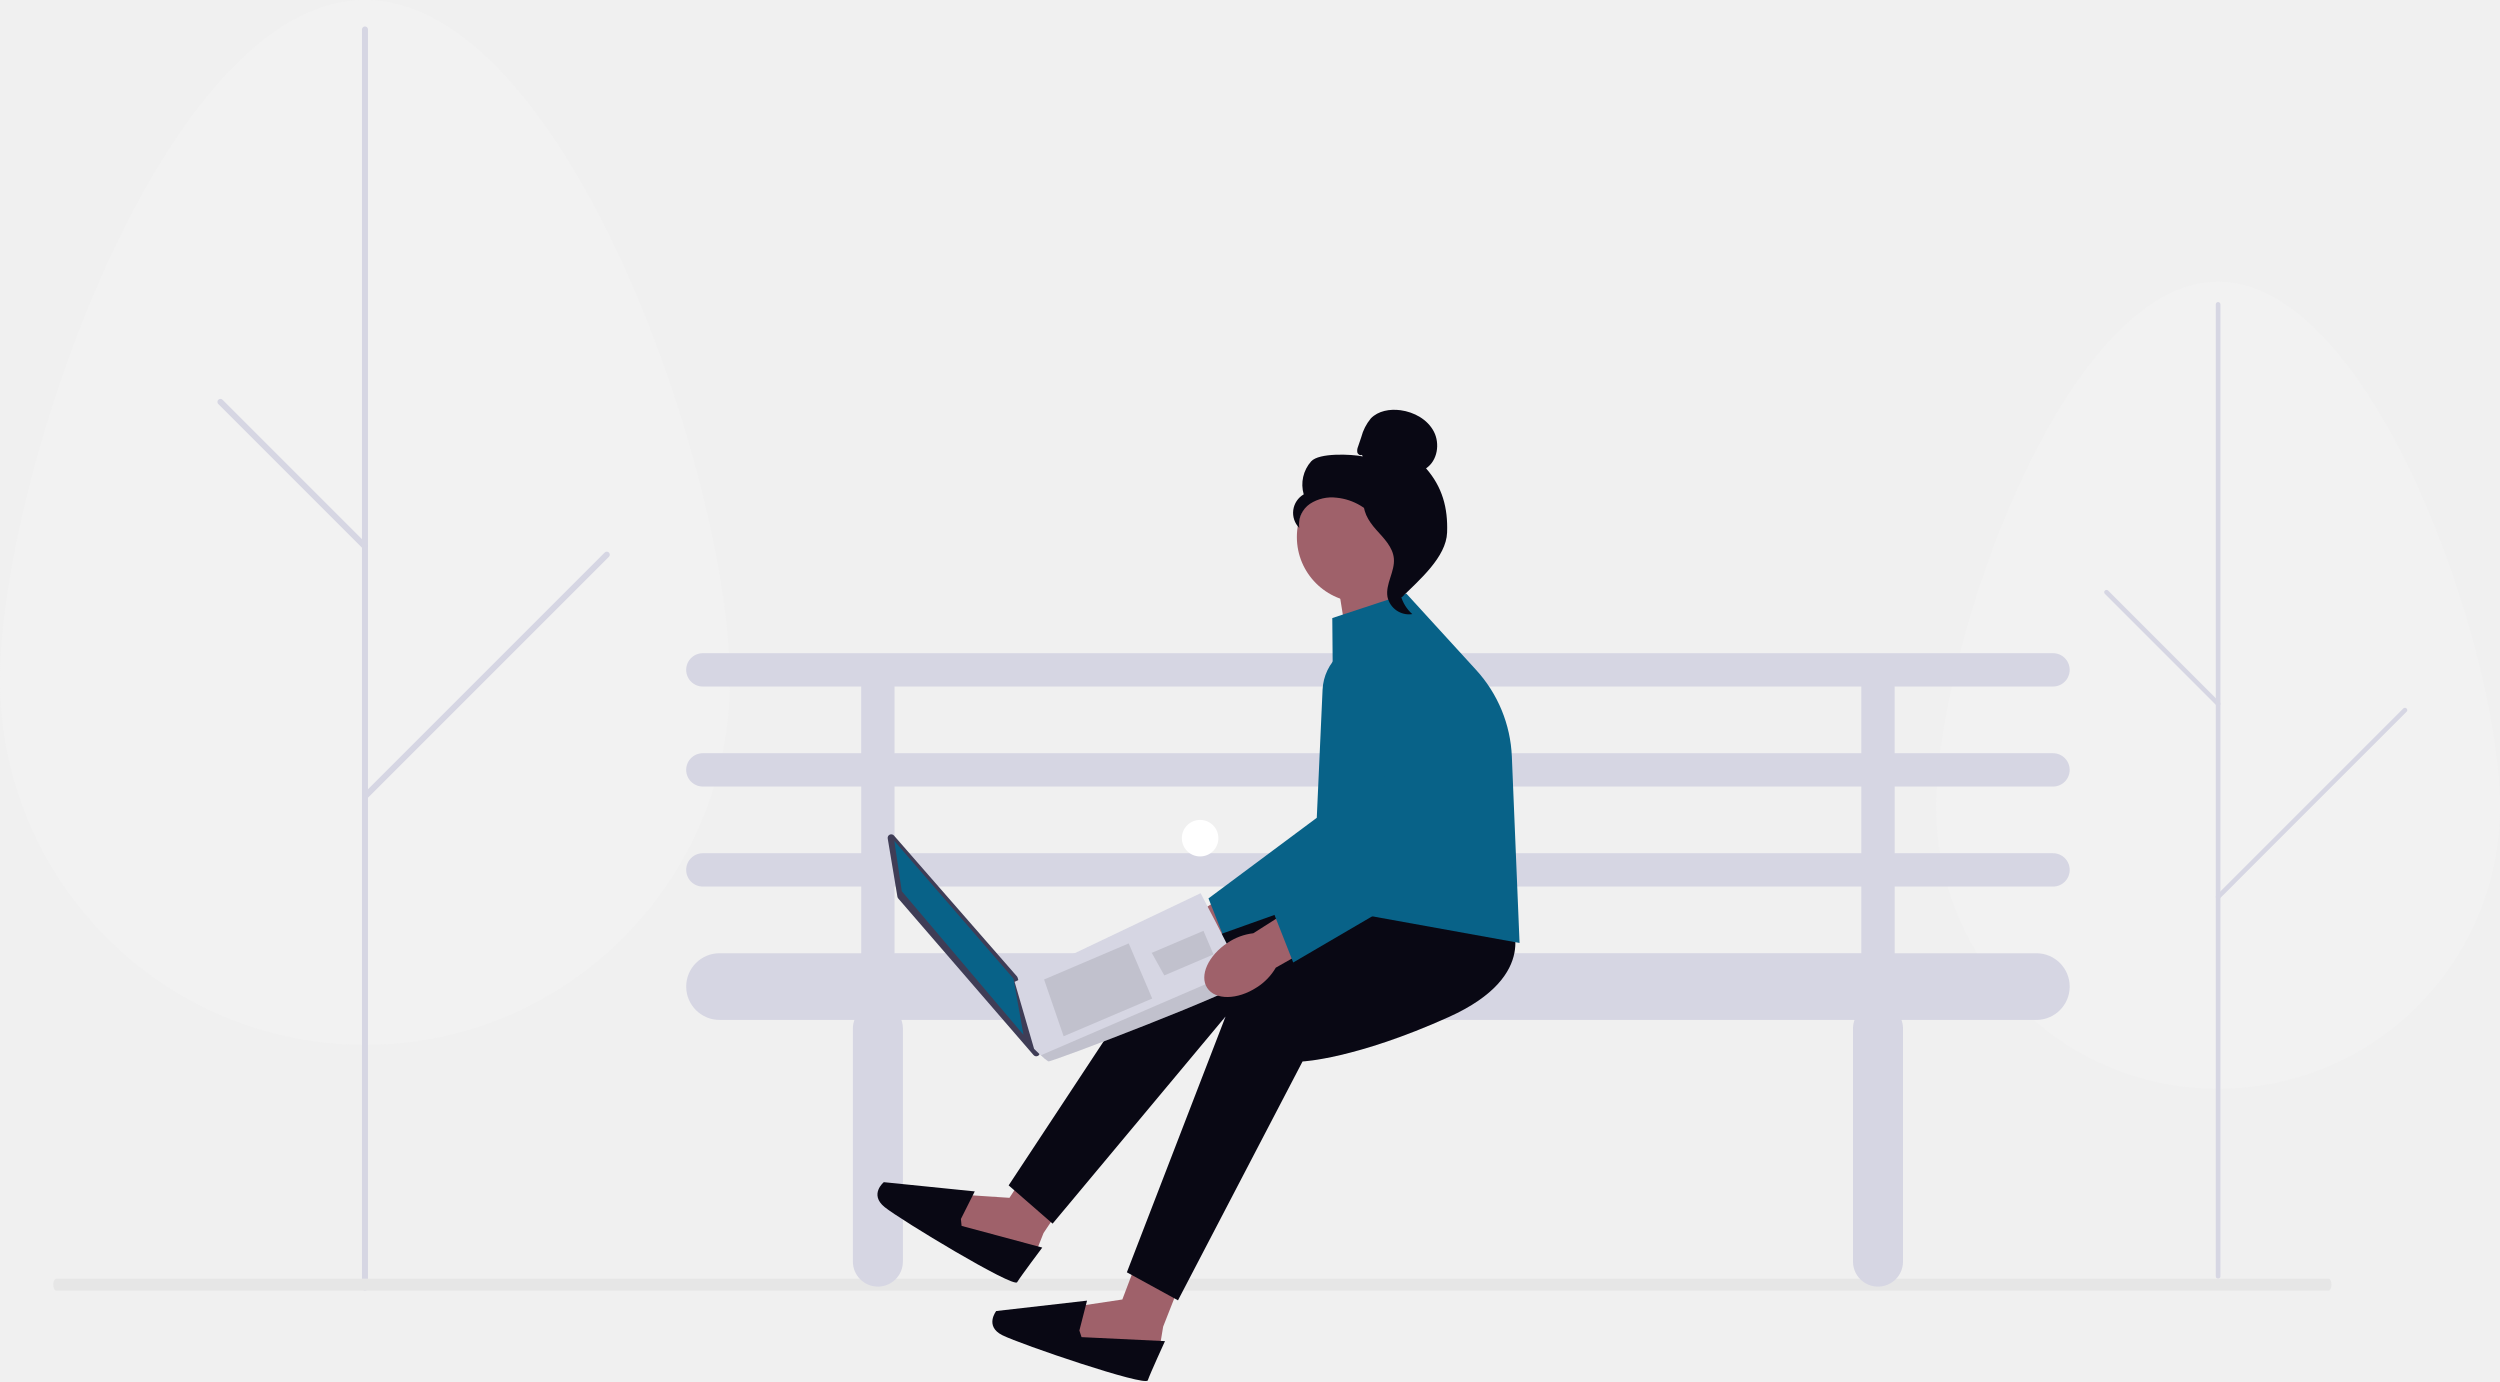
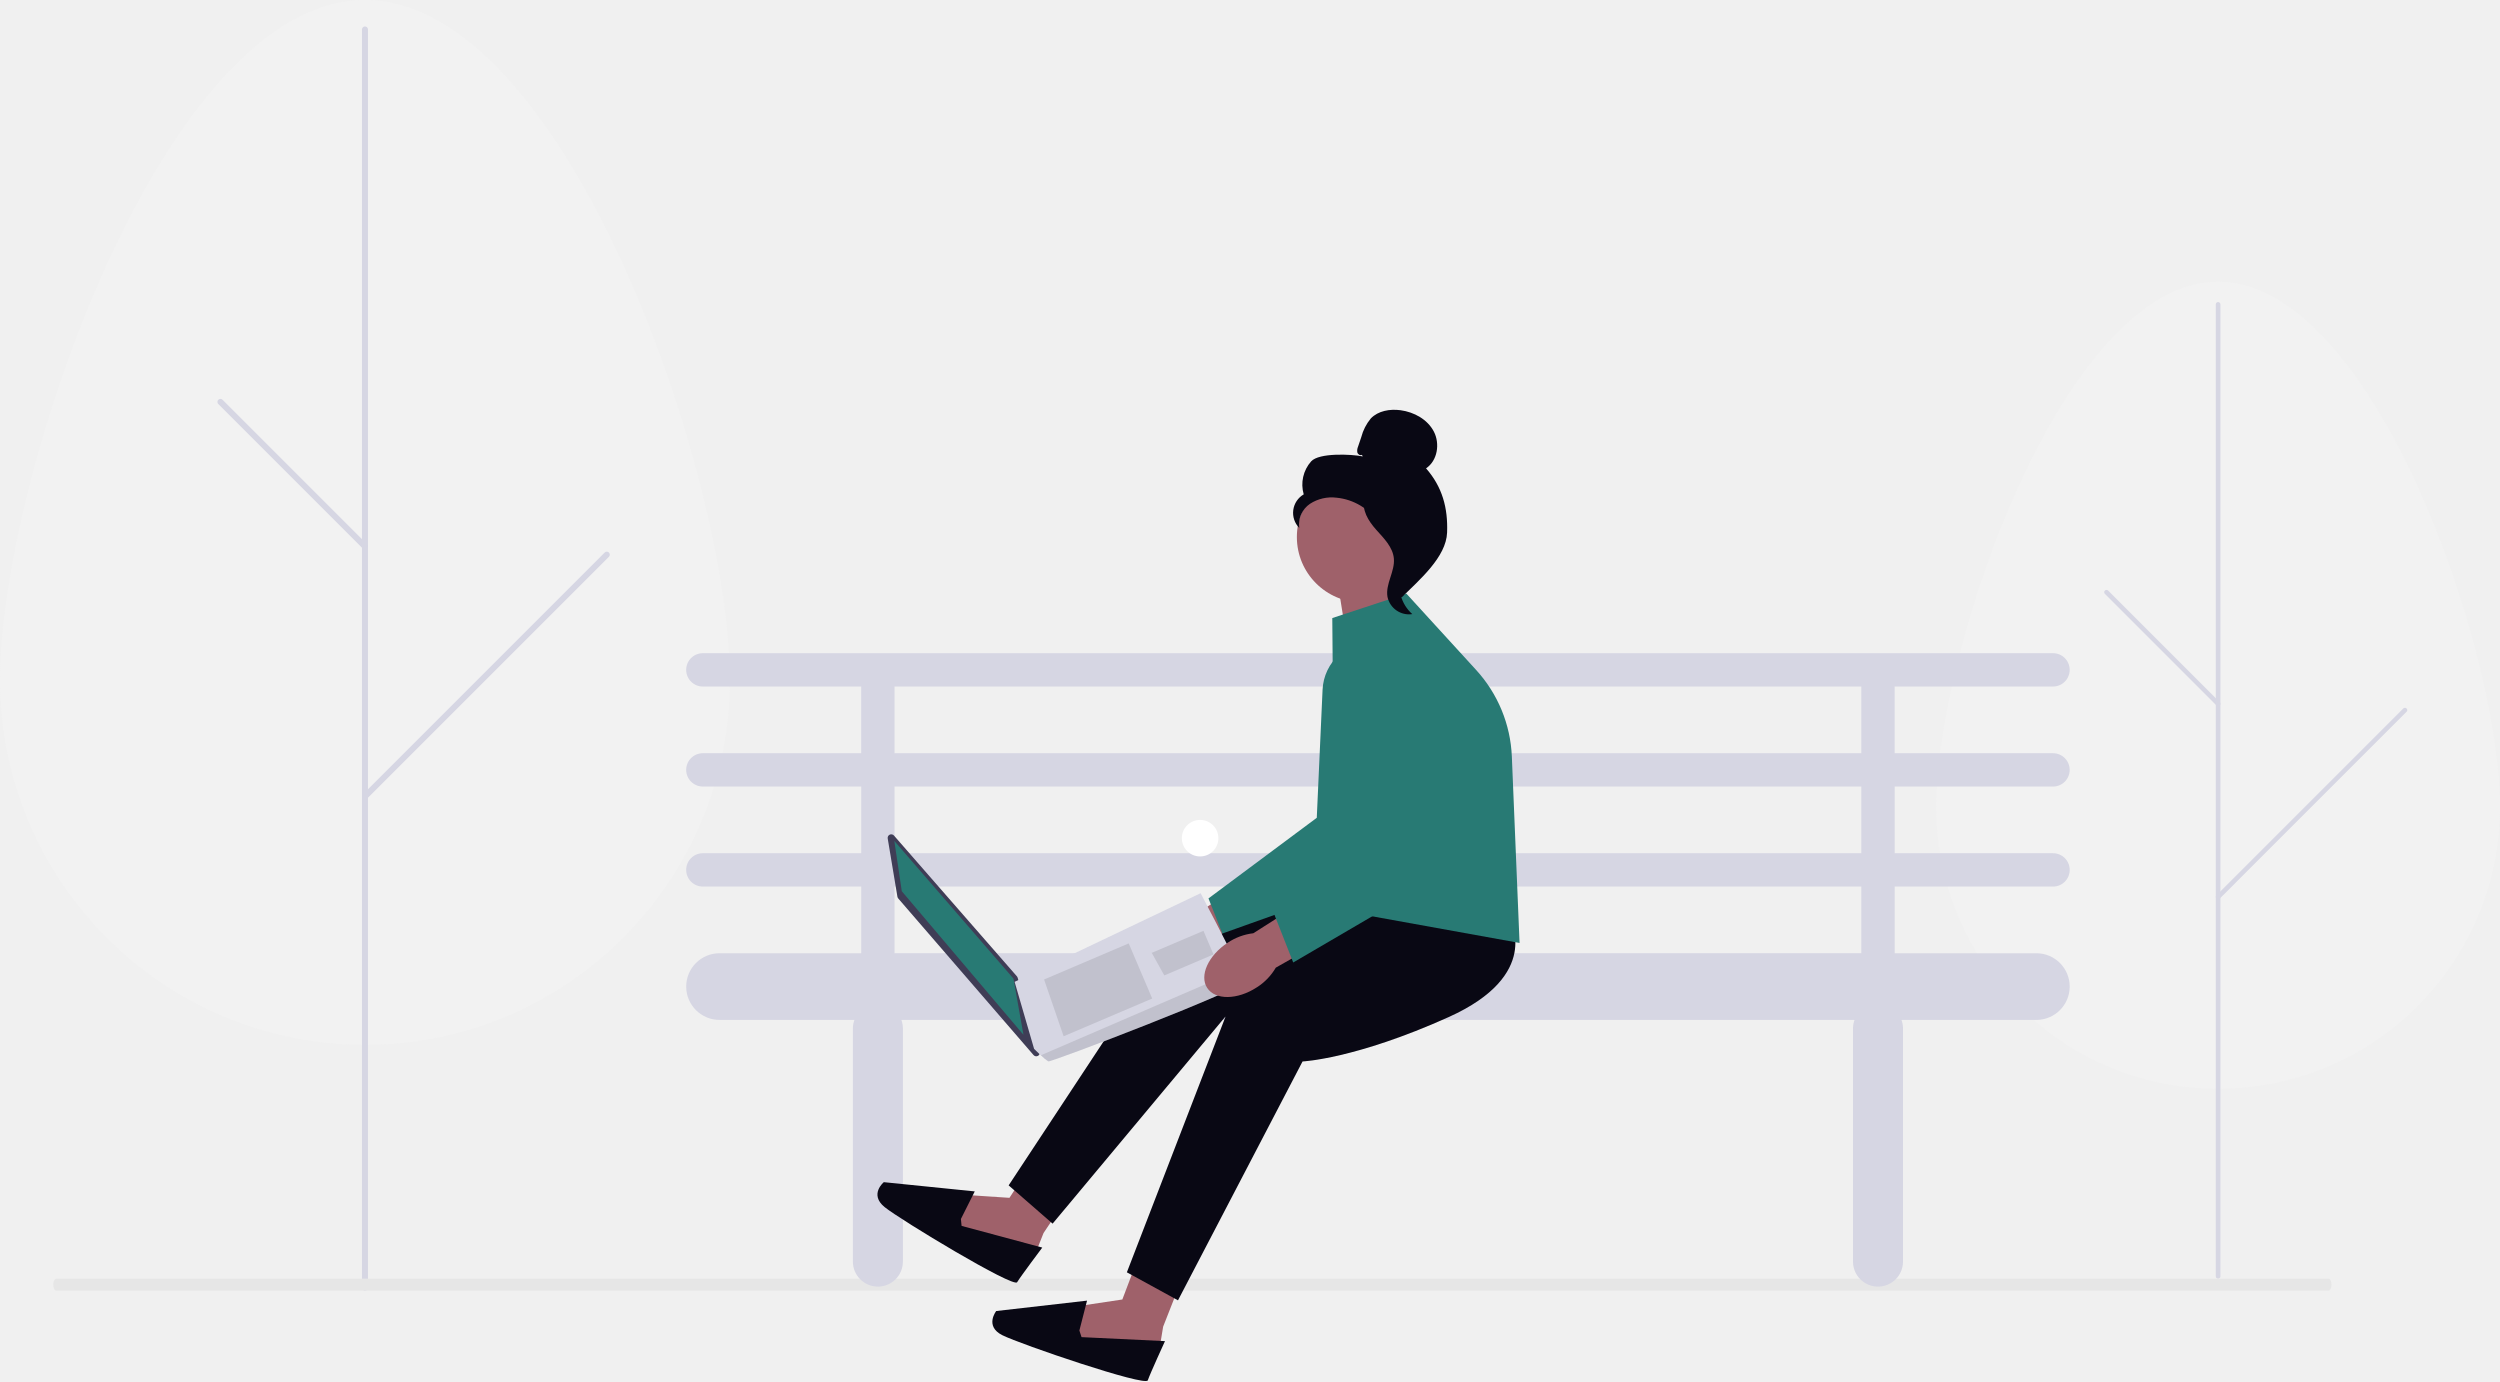
<svg xmlns="http://www.w3.org/2000/svg" width="799.403" height="441.595" viewBox="0 0 799.403 441.595" role="img" artist="Katerina Limpitsouni" source="https://undraw.co/">
  <g transform="translate(-864.885 -546.821)">
    <g transform="translate(1484.002 636.904)">
      <path d="M426.536,420.89a.845.845,0,0,1-.6-.248l-40.791-40.763a.847.847,0,1,1,1.2-1.2l40.791,40.763a.847.847,0,0,1-.6,1.446Z" transform="translate(-294.63 -280.644)" fill="#d6d6e3" />
      <path d="M218.052,303.8c0-49.785,40.358-167.923,90.143-167.923S398.339,254.019,398.339,303.8a90.143,90.143,0,1,1-180.286,0Z" transform="translate(-218.052 -135.882)" fill="#f2f2f2" />
      <path d="M339.407,549.284a.741.741,0,0,1-.741-.741V237.757a.741.741,0,0,1,1.482,0V548.543A.741.741,0,0,1,339.407,549.284Z" transform="translate(-249.265 -230.507)" fill="#d6d6e3" />
      <path d="M326.951,305.988a.739.739,0,0,1-.524-.217l-35.679-35.679a.741.741,0,1,1,1.048-1.048l35.678,35.679a.741.741,0,0,1-.524,1.265Z" transform="translate(-236.809 -170.285)" fill="#d6d6e3" />
      <path d="M339.407,380.915a.741.741,0,0,1-.524-1.265l59.75-59.751a.741.741,0,1,1,1.048,1.048L339.931,380.7a.739.739,0,0,1-.524.217Z" transform="translate(-249.265 -183.442)" fill="#d6d6e3" />
    </g>
    <g transform="translate(864.885 546.821)">
      <path d="M218.052,353.275c0-64.452,52.249-217.394,116.7-217.394s116.7,152.942,116.7,217.394a116.7,116.7,0,1,1-233.4,0Z" transform="translate(-218.052 -135.882)" fill="#f2f2f2" />
      <path d="M339.626,641.281a.96.96,0,0,1-.96-.96V237.975a.96.96,0,0,1,1.919,0V640.321A.96.96,0,0,1,339.626,641.281Z" transform="translate(-222.925 -228.588)" fill="#d6d6e3" />
      <path d="M337.681,316.936a.956.956,0,0,1-.678-.281l-46.19-46.19a.96.96,0,1,1,1.357-1.357l46.19,46.19a.96.96,0,0,1-.679,1.638Z" transform="translate(-220.981 -141.252)" fill="#d6d6e3" />
      <path d="M339.626,398.954a.96.96,0,0,1-.679-1.638L416.3,319.962a.96.96,0,0,1,1.357,1.357L340.3,398.673A.957.957,0,0,1,339.626,398.954Z" transform="translate(-222.925 -143.307)" fill="#d6d6e3" />
    </g>
    <path d="M964.46,660.877H237.926c-.54,0-.978-.858-.978-1.917s.438-1.916.978-1.916H964.46c.54,0,.978.858.978,1.916S965,660.877,964.46,660.877Z" transform="translate(644.968 298.636)" fill="#e6e6e6" />
    <path d="M1144.484,601.583a5.33,5.33,0,0,0,0-10.66h-50.635V569.6h50.635a5.33,5.33,0,0,0,0-10.66H712.758a5.33,5.33,0,1,0,0,10.66h50.634v21.32H712.758a5.33,5.33,0,0,0,0,10.66h50.635V622.9H712.758a5.33,5.33,0,0,0,0,10.66h50.635v21.32h-45.3a10.66,10.66,0,1,0,0,21.32h43.129a7.95,7.95,0,0,0-.489,2.665v74.619a7.995,7.995,0,1,0,15.99,0V678.868a7.941,7.941,0,0,0-.489-2.665h304.786a7.947,7.947,0,0,0-.489,2.665v74.619a7.995,7.995,0,1,0,15.99,0V678.868a7.949,7.949,0,0,0-.489-2.665h43.129a10.66,10.66,0,1,0,0-21.32h-45.3v-21.32h50.635a5.33,5.33,0,0,0,0-10.66h-50.634v-21.32ZM774.052,569.6h309.137v21.32H774.052Zm309.137,85.279H774.052v-21.32h309.137Zm0-31.98H774.052v-21.32h309.137Z" transform="translate(376.872 196.748)" fill="#d6d6e3" />
    <circle cx="5.841" cy="5.841" r="5.841" transform="translate(1242.793 808.997)" fill="#fff" />
    <path d="M603.968,80.8l-2.71-16.942,18.3-7.454,2.711,25.757Z" transform="translate(691.24 668.447)" fill="#9f616a" />
    <path d="M667.546,231.924c-6.19,4.048-13.289,4.136-15.87.2s.354-10.413,6.546-14.46a18.507,18.507,0,0,1,8.2-3.033l26.436-16.821,7.628,12.576-26.872,15.246A18.508,18.508,0,0,1,667.546,231.924Z" transform="translate(578.389 626.008)" fill="#9f616a" />
-     <path d="M646.077,95.367h0a15.99,15.99,0,0,1,14.287,19.471l-11.031,48.692L598.559,193.21l-6.25-15.883,34.628-25.776,1.854-40.97a15.99,15.99,0,0,1,17.287-15.214Z" transform="translate(659.001 656.771)" fill="#086288" />
+     <path d="M646.077,95.367h0a15.99,15.99,0,0,1,14.287,19.471l-11.031,48.692L598.559,193.21l-6.25-15.883,34.628-25.776,1.854-40.97a15.99,15.99,0,0,1,17.287-15.214Z" transform="translate(659.001 656.771)" fill="#287a74" />
    <path d="M791.134,340.559l-10.756,16.078-2,5.038-5.9,3.729L750.12,355.024l4.845-10.605,14.518.958,5.966-9.153Z" transform="translate(418.19 584.461)" fill="#9f616a" />
    <path d="M792.763,353.913l.222,2.217,25.8,6.937s-6.888,9.167-8.04,11.074-37.391-19.977-42.383-24.032-.247-7.958-.247-7.958l29.078,2.952-4.427,8.817h0Z" transform="translate(379.379 582.682)" fill="#090814" />
    <path d="M716.219,210.2l2.863,6.772s6.248,19.267-25.776,26.037-48.683,3.906-48.683,3.906l-55.2,66.133-14.055-12.237,43.977-66.675a24.206,24.206,0,0,1,12.066-9.468l66.246-23.655Z" transform="translate(612.044 625.048)" fill="#090814" />
    <path d="M737.718,382.058l-7.075,18.005-.882,5.349-4.965,4.9-24.062-5.374,2.471-11.4,14.389-2.159,3.878-10.214Z" transform="translate(506.17 570.971)" fill="#9f616a" />
    <path d="M737.832,405.831l.69,2.118,26.681,1.278s-4.775,10.424-5.494,12.534-40.79-11.546-46.532-14.439-1.937-7.722-1.937-7.722l29.04-3.322Z" transform="translate(472.197 566.435)" fill="#090814" />
    <path d="M668.2,213.933l4.241,6.006s10.213,17.493-19.633,30.933-46.737,14.2-46.737,14.2l-39.829,76.381-16.345-8.96,31.662-82.061,30.863-28.32,55.78-8.178Z" transform="translate(675.317 621.166)" fill="#090814" />
-     <path d="M547.987,81.055l23.694-7.811L594,97.675a43.712,43.712,0,0,1,11.4,27.678l2.466,59.59-59.1-10.676-.781-93.212Z" transform="translate(742.915 663.395)" fill="#086288" />
+     <path d="M547.987,81.055l23.694-7.811L594,97.675a43.712,43.712,0,0,1,11.4,27.678l2.466,59.59-59.1-10.676-.781-93.212Z" transform="translate(742.915 663.395)" fill="#287a74" />
    <circle cx="20.927" cy="20.927" r="20.927" transform="translate(1279.573 697.614)" fill="#9f616a" />
    <path d="M529.845,399.028h-.023a.82.82,0,0,1,.349,0A1.611,1.611,0,0,0,529.845,399.028Z" transform="translate(833.328 565.616)" fill="#fff" />
    <path d="M535.126,357.594c.176.061.256.091.273.1l-.266-.1Z" transform="translate(824.39 578.047)" fill="#fff" />
    <path d="M535.58,337.5l.076-.026c-.317.226-.346.169-.212.088.047-.019.084-.04.128-.06Z" transform="translate(823.962 584.087)" fill="#fff" />
    <path d="M436.972,14.413c-.546.318-1.278-.164-1.458-.774a3.194,3.194,0,0,1,.227-1.858c.342-1.011.676-2.012,1.022-3.023a15.544,15.544,0,0,1,3.055-5.989c2.363-2.461,6.133-3.088,9.509-2.632,4.344.586,8.629,2.939,10.65,6.828s1.158,9.328-2.493,11.755c5.207,5.965,7.015,12.614,6.73,20.517S455.309,54.427,449.687,60c-1.255-.758-2.4-4.327-1.7-5.622s-.3-2.794.555-3.993,1.573.709.709-.48c-.546-.75,1.581-2.469.774-2.917-3.919-2.172-5.223-7.056-7.683-10.8A18.386,18.386,0,0,0,428.9,28.111a12.719,12.719,0,0,0-8.523,1.947,7.986,7.986,0,0,0-3.438,7.716,6.853,6.853,0,0,1,1.426-10.733,11.187,11.187,0,0,1,2.379-10.552c2.534-2.794,12.81-2.314,16.509-1.581l-.285-.489h0l.008-.008Z" transform="translate(863.397 677.857)" fill="#090814" />
    <path d="M428.65,34.63c4.9.529,8.433,4.775,11.423,8.689,1.719,2.257,3.528,4.751,3.479,7.594-.041,2.869-1.964,5.337-2.884,8.05A12.139,12.139,0,0,0,444.2,71.747a7.042,7.042,0,0,1-7.944-5.516c-.709-4.114,2.412-8.091,2.044-12.255-.326-3.667-3.219-6.486-5.671-9.232s-4.766-6.38-3.634-9.884l-.342-.236h0Z" transform="translate(872.291 671.445)" fill="#090814" />
    <g transform="matrix(0.946, -0.326, 0.326, 0.946, 1145.452, 815.06)">
      <path d="M3.148.953.016,19.553a1.145,1.145,0,0,0,.067.616L24.66,81.574a1.145,1.145,0,0,0,2.207-.377l1.041-24.676a1.145,1.145,0,0,0-.084-.479L5.338.713a1.145,1.145,0,0,0-2.19.241Z" transform="translate(0 0)" fill="#3f3d56" />
-       <path d="M2.977,0,0,15.979,21.809,72.014l2.83-18.025Z" transform="translate(1.911 2.381)" fill="#086288" />
+       <path d="M2.977,0,0,15.979,21.809,72.014l2.83-18.025Z" transform="translate(1.911 2.381)" fill="#287a74" />
      <path d="M70.55,31.231c-.506,2.095-66.923,4.362-67.613,3.729a14.974,14.974,0,0,1-1.6-2.622C.645,31.018,0,29.7,0,29.7L1.092,7.416,66.518,0s2.9,18.593,3.8,27.135A21.744,21.744,0,0,1,70.55,31.231Z" transform="translate(25.472 50.058)" fill="#d6d6e3" />
      <path d="M.006,2.089,0,21.281,30.694,19.1,29.336,0Z" transform="translate(35.703 57.746)" opacity="0.1" style="isolation:isolate" />
      <path d="M.185,1.261,0,1.238,1.449,9.4,18.5,8.185,17.923,0Z" transform="translate(71.007 61.724)" opacity="0.1" style="isolation:isolate" />
      <path d="M69.07,4.1c-.5,2.095-66.788,4.362-67.475,3.728A14.98,14.98,0,0,1,0,5.2L68.841,0A21.791,21.791,0,0,1,69.07,4.1Z" transform="translate(26.893 77.193)" opacity="0.1" style="isolation:isolate" />
    </g>
    <path d="M637.764,238.5c-6.19,4.048-13.289,4.136-15.87.2s.354-10.413,6.546-14.46a18.506,18.506,0,0,1,8.2-3.033l26.44-16.819,7.628,12.576L643.83,232.208a18.508,18.508,0,0,1-6.067,6.3Z" transform="translate(629.009 624.032)" fill="#9f616a" />
-     <path d="M616.3,101.946h0a15.99,15.99,0,0,1,14.287,19.471L619.55,170.109l-50.772,29.682-6.248-15.883,34.627-25.776,1.854-40.97a15.99,15.99,0,0,1,17.283-15.214h0Z" transform="translate(709.623 654.798)" fill="#086288" />
+     <path d="M616.3,101.946h0a15.99,15.99,0,0,1,14.287,19.471L619.55,170.109l-50.772,29.682-6.248-15.883,34.627-25.776,1.854-40.97a15.99,15.99,0,0,1,17.283-15.214h0Z" transform="translate(709.623 654.798)" fill="#287a74" />
  </g>
</svg>
